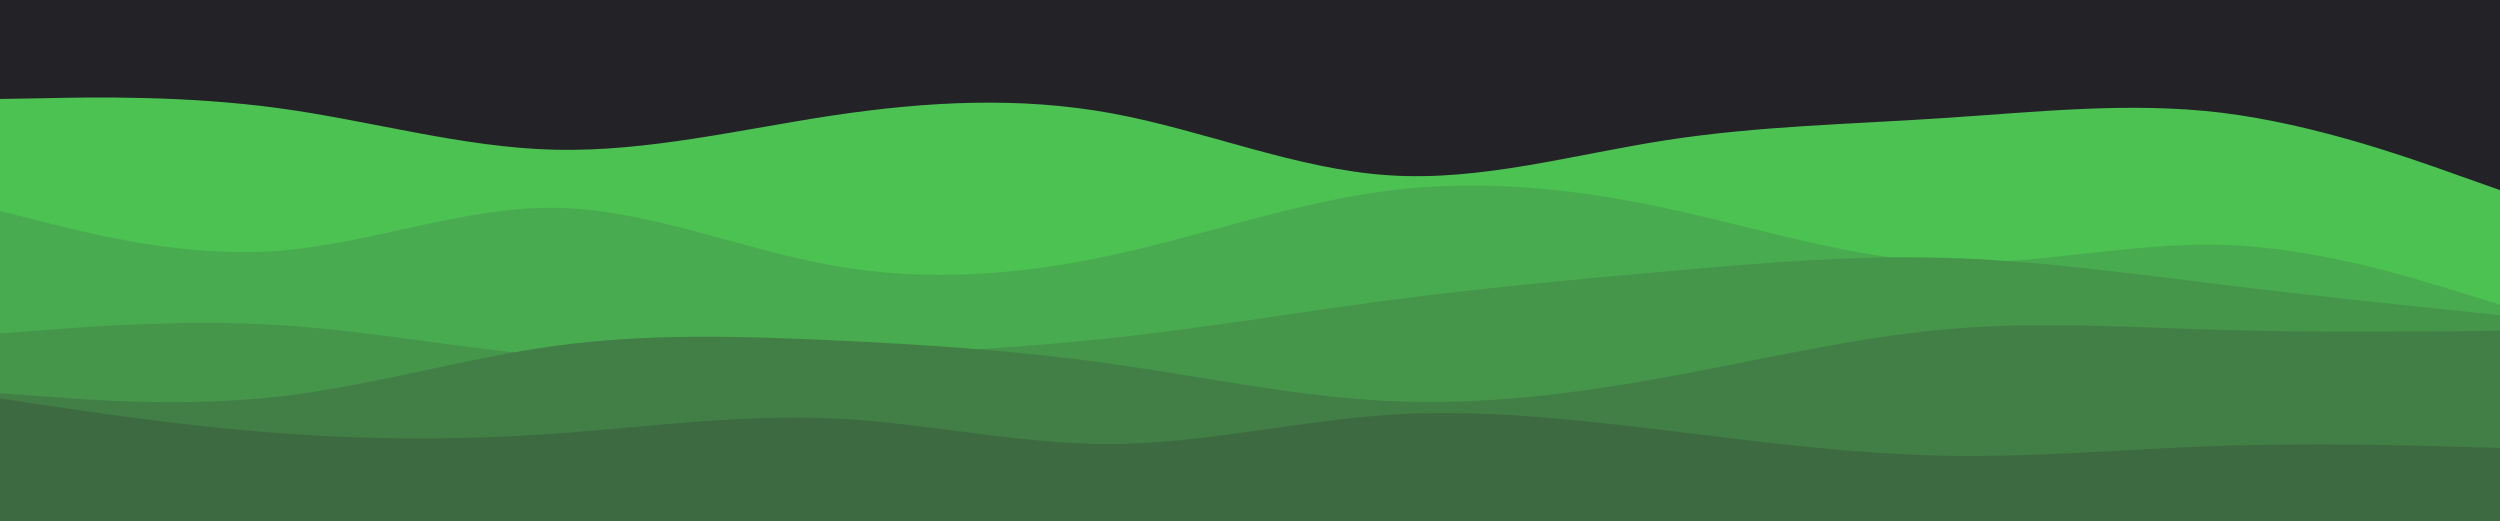
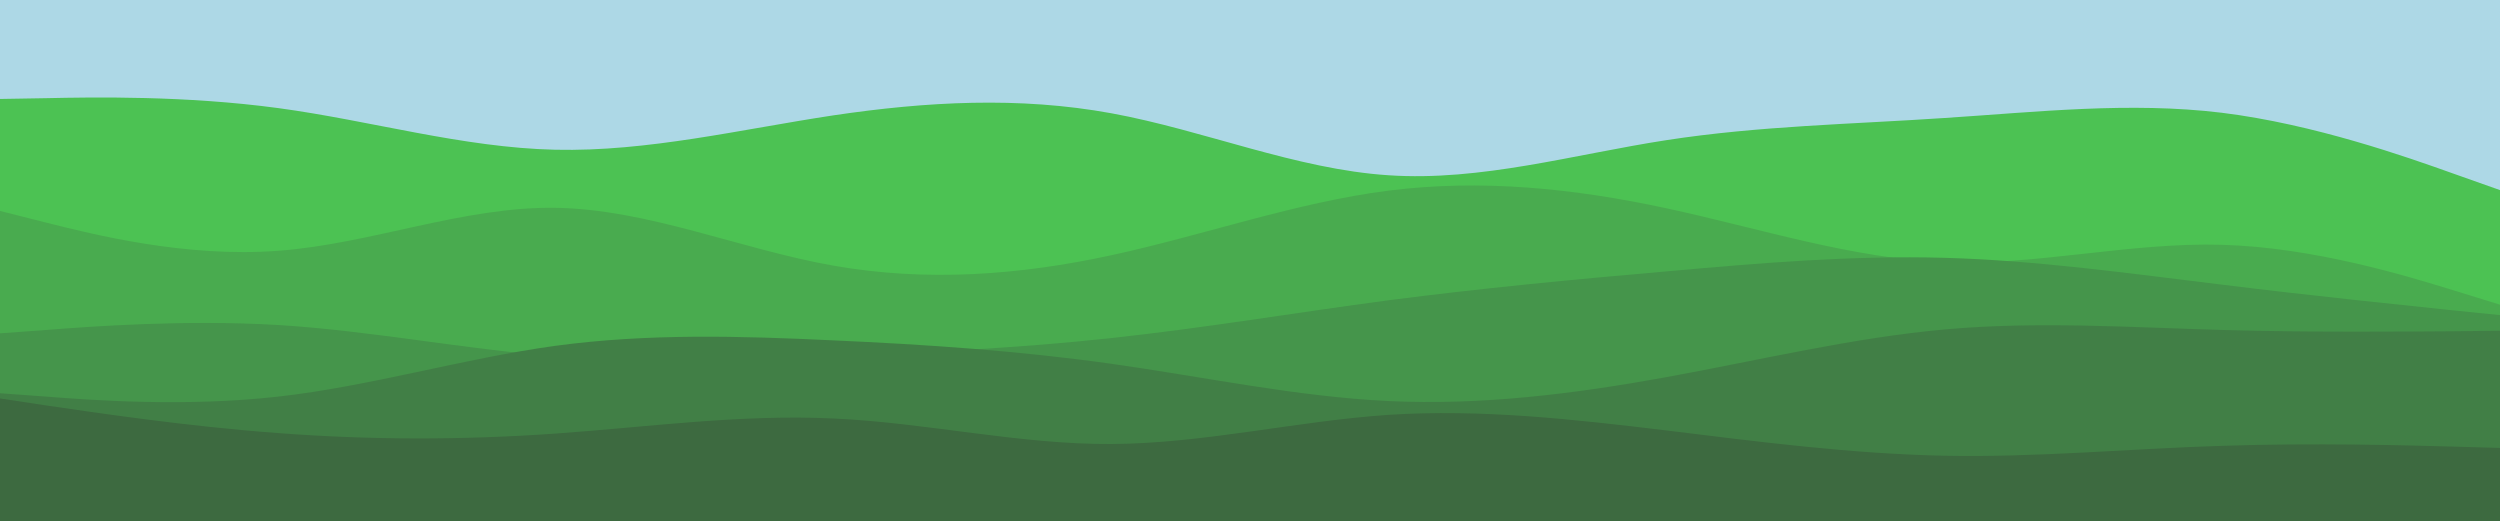
<svg xmlns="http://www.w3.org/2000/svg" id="visual" viewBox="0 0 960 200" width="960" height="200" version="1.1">
-   <rect x="0" y="0" width="960" height="200" fill="#222227" />
+   <rect x="0" y="0" width="960" height="200" fill="lightblue" />
  <path d="M0 38L17.8 37.7C35.7 37.3 71.3 36.7 106.8 41.5C142.3 46.3 177.7 56.7 213.2 57.5C248.7 58.3 284.3 49.7 320 44.3C355.7 39 391.3 37 426.8 43.5C462.3 50 497.7 65 533.2 67.3C568.7 69.7 604.3 59.3 640 53.8C675.7 48.3 711.3 47.7 746.8 45.3C782.3 43 817.7 39 853.2 43.3C888.7 47.7 924.3 60.3 942.2 66.7L960 73L960 201L942.2 201C924.3 201 888.7 201 853.2 201C817.7 201 782.3 201 746.8 201C711.3 201 675.7 201 640 201C604.3 201 568.7 201 533.2 201C497.7 201 462.3 201 426.8 201C391.3 201 355.7 201 320 201C284.3 201 248.7 201 213.2 201C177.7 201 142.3 201 106.8 201C71.3 201 35.7 201 17.8 201L0 201Z" fill="#4cc253" />
  <path d="M0 81L17.8 85.5C35.7 90 71.3 99 106.8 96.3C142.3 93.7 177.7 79.3 213.2 79.8C248.7 80.3 284.3 95.7 320 102C355.7 108.3 391.3 105.7 426.8 98C462.3 90.3 497.7 77.7 533.2 73.2C568.7 68.7 604.3 72.3 640 80C675.7 87.7 711.3 99.3 746.8 100.7C782.3 102 817.7 93 853.2 94C888.7 95 924.3 106 942.2 111.5L960 117L960 201L942.2 201C924.3 201 888.7 201 853.2 201C817.7 201 782.3 201 746.8 201C711.3 201 675.7 201 640 201C604.3 201 568.7 201 533.2 201C497.7 201 462.3 201 426.8 201C391.3 201 355.7 201 320 201C284.3 201 248.7 201 213.2 201C177.7 201 142.3 201 106.8 201C71.3 201 35.7 201 17.8 201L0 201Z" fill="#49ab4f" />
  <path d="M0 128L17.8 126.7C35.7 125.3 71.3 122.7 106.8 124.8C142.3 127 177.7 134 213.2 136.8C248.7 139.7 284.3 138.3 320 136.8C355.7 135.3 391.3 133.7 426.8 129.8C462.3 126 497.7 120 533.2 115.3C568.7 110.7 604.3 107.3 640 104.2C675.7 101 711.3 98 746.8 99C782.3 100 817.7 105 853.2 109.3C888.7 113.7 924.3 117.3 942.2 119.2L960 121L960 201L942.2 201C924.3 201 888.7 201 853.2 201C817.7 201 782.3 201 746.8 201C711.3 201 675.7 201 640 201C604.3 201 568.7 201 533.2 201C497.7 201 462.3 201 426.8 201C391.3 201 355.7 201 320 201C284.3 201 248.7 201 213.2 201C177.7 201 142.3 201 106.8 201C71.3 201 35.7 201 17.8 201L0 201Z" fill="#45954b" />
  <path d="M0 151L17.8 152.3C35.7 153.7 71.3 156.3 106.8 152.3C142.3 148.3 177.7 137.7 213.2 132.8C248.7 128 284.3 129 320 130.7C355.7 132.3 391.3 134.7 426.8 139.7C462.3 144.7 497.7 152.3 533.2 154C568.7 155.7 604.3 151.3 640 144.8C675.7 138.3 711.3 129.7 746.8 126.5C782.3 123.3 817.7 125.7 853.2 126.7C888.7 127.7 924.3 127.3 942.2 127.2L960 127L960 201L942.2 201C924.3 201 888.7 201 853.2 201C817.7 201 782.3 201 746.8 201C711.3 201 675.7 201 640 201C604.3 201 568.7 201 533.2 201C497.7 201 462.3 201 426.8 201C391.3 201 355.7 201 320 201C284.3 201 248.7 201 213.2 201C177.7 201 142.3 201 106.8 201C71.3 201 35.7 201 17.8 201L0 201Z" fill="#417f46" />
  <path d="M0 153L17.8 155.7C35.7 158.3 71.3 163.7 106.8 166.3C142.3 169 177.7 169 213.2 166.5C248.7 164 284.3 159 320 160.7C355.7 162.3 391.3 170.7 426.8 170.5C462.3 170.3 497.7 161.7 533.2 159.3C568.7 157 604.3 161 640 165.3C675.7 169.7 711.3 174.3 746.8 175C782.3 175.7 817.7 172.3 853.2 171.2C888.7 170 924.3 171 942.2 171.5L960 172L960 201L942.2 201C924.3 201 888.7 201 853.2 201C817.7 201 782.3 201 746.8 201C711.3 201 675.7 201 640 201C604.3 201 568.7 201 533.2 201C497.7 201 462.3 201 426.8 201C391.3 201 355.7 201 320 201C284.3 201 248.7 201 213.2 201C177.7 201 142.3 201 106.8 201C71.3 201 35.7 201 17.8 201L0 201Z" fill="#3d6a40" />
</svg>
